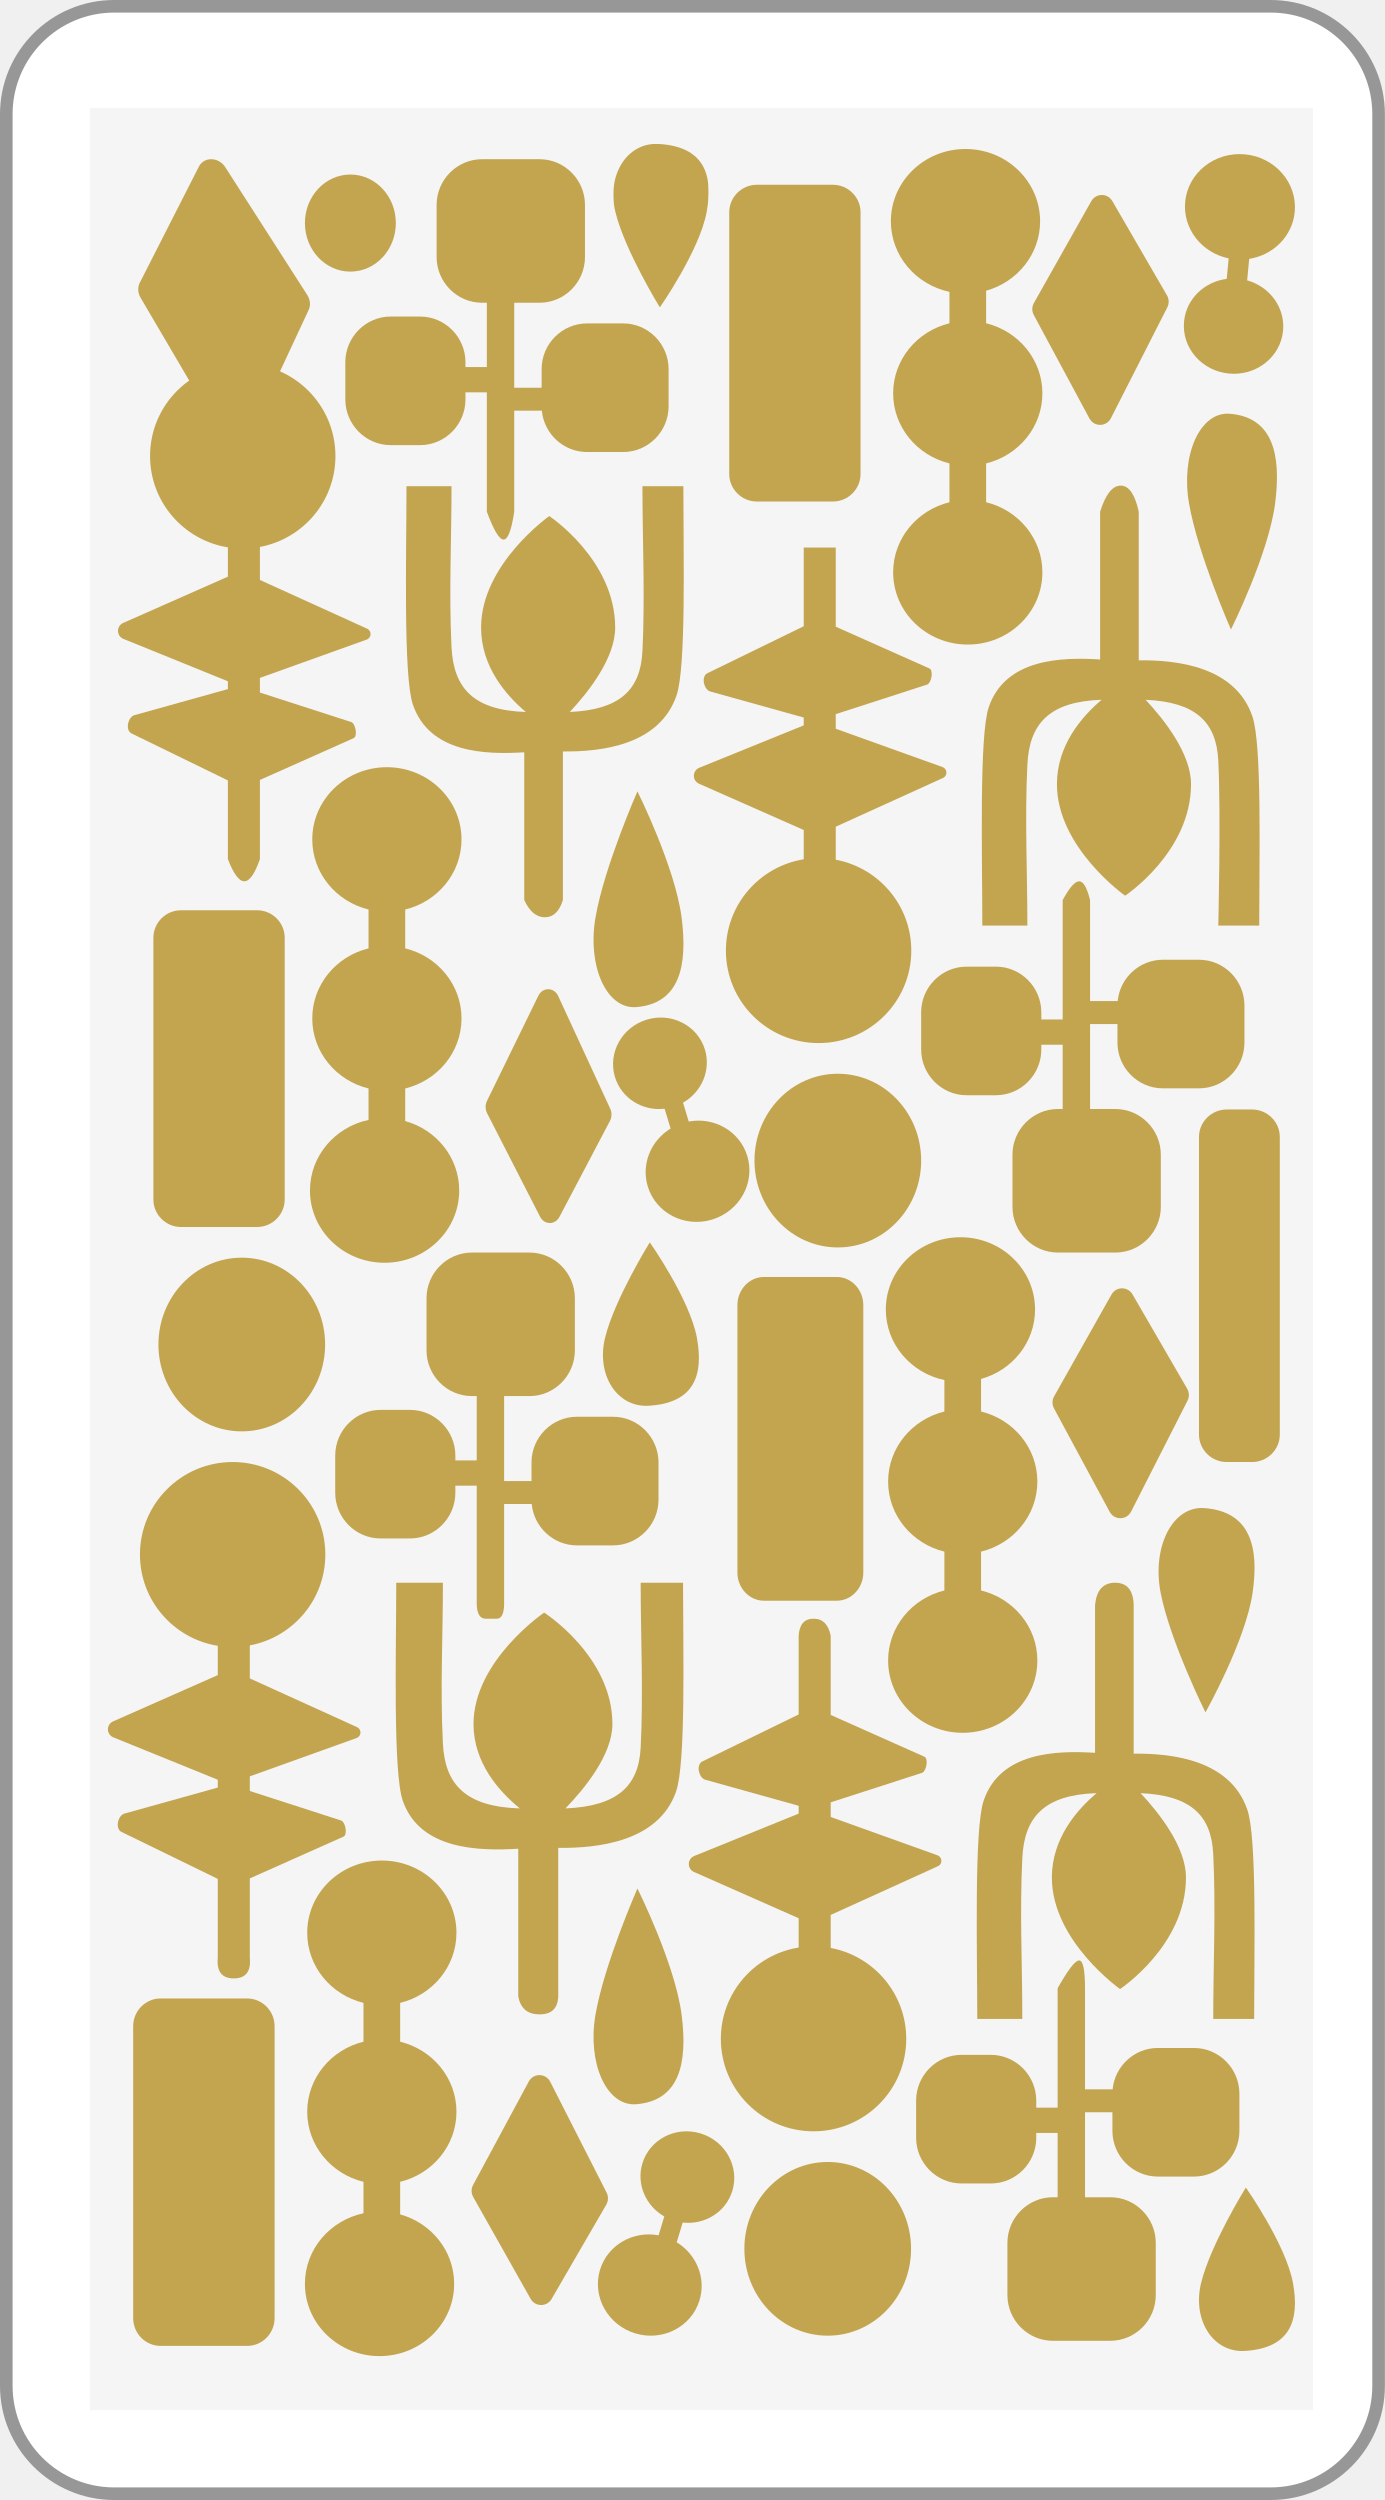
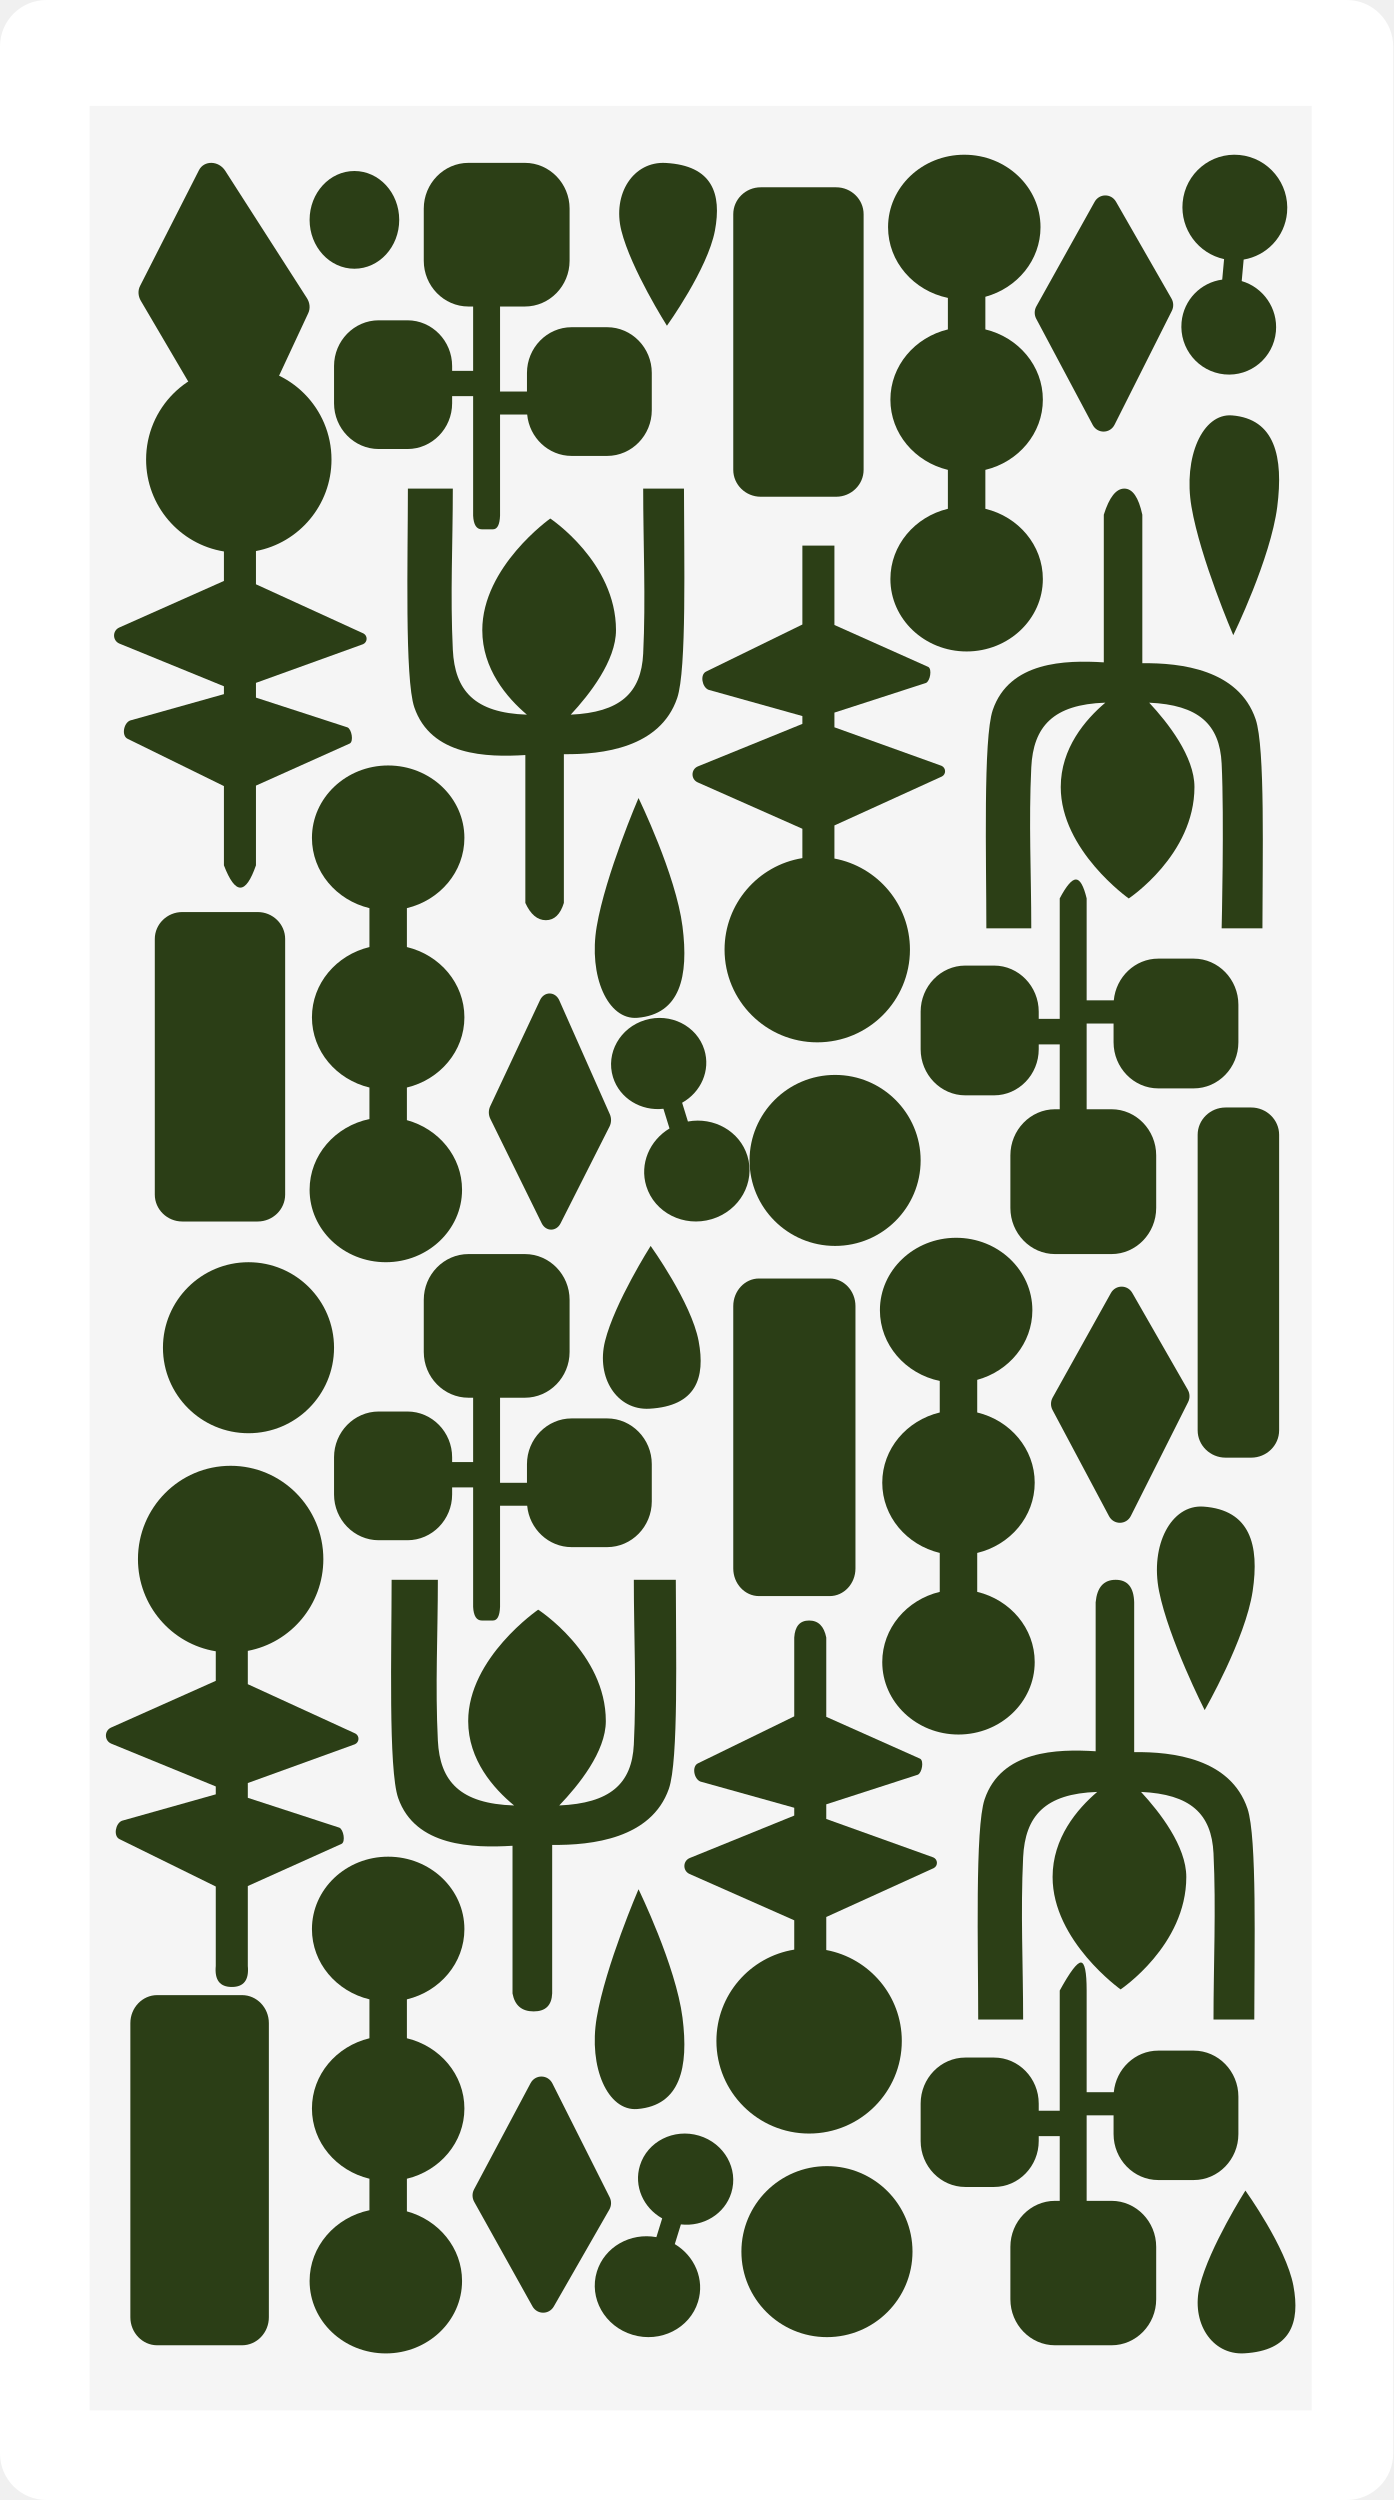
- <svg xmlns="http://www.w3.org/2000/svg" xmlns:xlink="http://www.w3.org/1999/xlink" width="77px" height="139px" viewBox="0 0 77 139" version="1.1">
-   <defs>
-     <polygon id="path-1" points="0.013 0 5.316 0 5.316 9.09 0.013 9.09" />
-   </defs>
+ <svg xmlns="http://www.w3.org/2000/svg" width="180px" height="323px" viewBox="0 0 180 323" version="1.1">
+   <defs />
  <g id="Page-1" stroke="none" stroke-width="1" fill="none" fill-rule="evenodd">
-     <g id="Mobile-Korset" transform="translate(-219, -244)">
-       <g id="Group-13" transform="translate(219, 244)">
-         <rect id="Rectangle-2" stroke="#979797" stroke-width="0.7" fill="#FFFFFF" x="0.35" y="0.35" width="76.3" height="138.3" rx="6" />
-         <g id="Group-15" transform="translate(5, 6)">
-           <rect id="Rectangle-6" fill="#F5F5F5" x="0" y="0" width="68" height="128" />
-           <g id="Group-12" transform="translate(1, 2)">
-             <path d="M45.217,56.529 C45.217,53.862 43.142,51.7 40.583,51.7 C38.024,51.7 35.949,53.862 35.949,56.529 C35.949,59.196 38.024,61.358 40.583,61.358 C43.142,61.358 45.217,59.196 45.217,56.529" id="Fill-15" fill="#C3A550" />
-             <path d="M32.748,66.383 C32.355,64.239 30.129,61.074 30.129,61.074 C30.129,61.074 28.165,64.239 27.641,66.383 C27.14,68.432 28.296,70.262 30.064,70.16 C32.614,70.013 33.127,68.448 32.748,66.383" id="Fill-69" fill="#C3A550" />
-             <path d="M12.077,66.755 C12.077,69.422 10.002,71.584 7.443,71.584 C4.883,71.584 2.809,69.422 2.809,66.755 C2.809,64.088 4.883,61.926 7.443,61.926 C10.002,61.926 12.077,64.088 12.077,66.755" id="Fill-31" fill="#C3A550" />
-             <path d="M51.677,74.376 C51.677,76.254 50.346,77.831 48.547,78.271 L48.547,80.43 C50.346,80.87 51.677,82.447 51.677,84.326 C51.677,86.545 49.819,88.344 47.527,88.344 C45.236,88.344 43.379,86.545 43.379,84.326 C43.379,82.447 44.71,80.87 46.508,80.43 L46.508,78.271 C44.71,77.831 43.379,76.254 43.379,74.376 C43.379,72.497 44.71,70.92 46.508,70.48 L46.508,68.732 C44.646,68.337 43.251,66.731 43.251,64.808 C43.251,62.589 45.109,60.79 47.4,60.79 C49.692,60.79 51.549,62.589 51.549,64.808 C51.549,66.642 50.28,68.187 48.547,68.67 L48.547,70.48 C50.346,70.92 51.677,72.497 51.677,74.376" id="Fill-49" fill="#C3A550" />
-             <path d="M44.655,117.035 C44.655,114.368 42.581,112.206 40.021,112.206 C37.462,112.206 35.387,114.368 35.387,117.035 C35.387,119.702 37.462,121.864 40.021,121.864 C42.581,121.864 44.655,119.702 44.655,117.035" id="Fill-47" fill="#C3A550" />
-             <path d="M32.895,119.891 C33.272,118.647 32.716,117.337 31.625,116.671 L31.958,115.572 C33.182,115.715 34.359,114.996 34.719,113.809 C35.125,112.469 34.335,111.04 32.953,110.619 C31.572,110.198 30.123,110.943 29.717,112.284 C29.368,113.434 29.903,114.648 30.934,115.235 L30.617,116.283 C29.192,116.017 27.778,116.825 27.36,118.203 C26.911,119.687 27.786,121.267 29.314,121.734 C30.843,122.2 32.446,121.375 32.895,119.891" id="Fill-67" fill="#C3A550" />
-             <path d="M19.66,48.624 C19.66,46.746 18.329,45.169 16.53,44.729 L16.53,42.57 C18.329,42.13 19.66,40.553 19.66,38.674 C19.66,36.455 17.802,34.656 15.511,34.656 C13.219,34.656 11.362,36.455 11.362,38.674 C11.362,40.553 12.693,42.13 14.491,42.57 L14.491,44.729 C12.693,45.169 11.362,46.746 11.362,48.624 C11.362,50.503 12.693,52.08 14.491,52.52 L14.491,54.268 C12.628,54.663 11.234,56.269 11.234,58.192 C11.234,60.411 13.092,62.21 15.383,62.21 C17.675,62.21 19.532,60.411 19.532,58.192 C19.532,56.358 18.263,54.812 16.53,54.33 L16.53,52.52 C18.329,52.08 19.66,50.503 19.66,48.624" id="Fill-1" fill="#C3A550" />
-             <path d="M8.292,60.222 L4.065,60.222 C3.219,60.222 2.528,59.533 2.528,58.69 L2.528,44.141 C2.528,43.299 3.219,42.61 4.065,42.61 L8.292,42.61 C9.138,42.61 9.83,43.299 9.83,44.141 L9.83,58.69 C9.83,59.533 9.138,60.222 8.292,60.222" id="Fill-11" fill="#C3A550" />
-             <path d="M51.957,13.87 C51.957,15.748 50.626,17.325 48.828,17.766 L48.828,19.924 C50.626,20.364 51.957,21.942 51.957,23.82 C51.957,26.039 50.1,27.838 47.808,27.838 C45.517,27.838 43.659,26.039 43.659,23.82 C43.659,21.942 44.99,20.364 46.789,19.924 L46.789,17.766 C44.99,17.325 43.659,15.748 43.659,13.87 C43.659,11.991 44.99,10.414 46.789,9.974 L46.789,8.227 C44.926,7.831 43.532,6.225 43.532,4.302 C43.532,2.083 45.39,0.284 47.681,0.284 C49.972,0.284 51.83,2.083 51.83,4.302 C51.83,6.136 50.561,7.682 48.828,8.164 L48.828,9.974 C50.626,10.414 51.957,11.991 51.957,13.87" id="Fill-17" fill="#C3A550" />
-             <path d="M61.737,43.462 C61.737,43.462 61.886,37.346 61.737,34.294 C61.63,32.1 60.437,31.031 57.697,30.909 C58.743,32.027 60.221,33.907 60.221,35.6 C60.221,39.38 56.556,41.8 56.556,41.8 C56.556,41.8 52.765,39.125 52.765,35.6 C52.765,33.447 54.133,31.853 55.252,30.908 C52.335,31.003 51.233,32.238 51.122,34.514 C50.973,37.566 51.122,40.406 51.122,43.462 L48.617,43.462 C48.617,39.616 48.435,32.893 48.974,31.318 C49.899,28.613 53.016,28.533 55.166,28.666 L55.166,20.453 C55.469,19.484 55.851,19 56.311,19 C56.77,19 57.105,19.484 57.314,20.453 L57.314,28.714 C59.461,28.688 62.686,29.062 63.633,31.829 C64.172,33.404 64.012,39.616 64.012,43.462 C62.495,43.462 61.737,43.462 61.737,43.462 Z" id="Fill-21" fill="#C3A550" />
-             <path d="M58.655,52.512 C57.267,52.512 56.131,51.369 56.131,49.972 L56.131,48.937 L54.608,48.937 L54.608,53.661 L56.017,53.661 C57.406,53.661 58.542,54.805 58.542,56.202 L58.542,59.102 C58.542,60.499 57.406,61.642 56.017,61.642 L52.818,61.642 C51.429,61.642 50.293,60.499 50.293,59.102 L50.293,56.202 C50.293,54.805 51.429,53.661 52.818,53.661 L53.085,53.661 L53.085,50.086 L51.897,50.086 L51.897,50.355 C51.897,51.752 50.761,52.895 49.372,52.895 L47.742,52.895 C46.353,52.895 45.217,51.752 45.217,50.355 L45.217,48.285 C45.217,46.888 46.353,45.745 47.742,45.745 L49.372,45.745 C50.761,45.745 51.897,46.888 51.897,48.285 L51.897,48.681 L53.085,48.681 L53.085,42.042 C53.462,41.347 53.767,41 54,41 C54.233,41 54.435,41.347 54.608,42.042 L54.608,47.66 L56.143,47.66 C56.265,46.375 57.348,45.362 58.655,45.362 L60.667,45.362 C62.055,45.362 63.191,46.505 63.191,47.902 L63.191,49.972 C63.191,51.369 62.055,52.512 60.667,52.512 L58.655,52.512 Z" id="Fill-23" fill="#C3A550" />
-             <path d="M46.448,35.247 L40.468,37.964 L40.468,39.8 C42.859,40.247 44.668,42.338 44.668,44.853 C44.668,47.693 42.36,49.995 39.514,49.995 C36.668,49.995 34.36,47.693 34.36,44.853 C34.36,42.294 36.234,40.172 38.687,39.777 L38.687,38.148 L32.869,35.577 C32.476,35.403 32.484,34.848 32.882,34.686 L38.687,32.33 L38.687,31.896 L33.469,30.441 C33.103,30.292 32.981,29.585 33.342,29.425 L38.687,26.818 L38.687,22.441 L40.468,22.441 L40.468,26.845 L45.686,29.171 C45.908,29.291 45.79,29.957 45.559,30.06 L40.468,31.705 L40.468,32.519 L46.423,34.656 C46.676,34.768 46.69,35.116 46.448,35.247" id="Fill-25" fill="#C3A550" />
-             <path d="M40.31,2.273 L36.082,2.273 C35.236,2.273 34.545,2.962 34.545,3.804 L34.545,18.353 C34.545,19.195 35.236,19.885 36.082,19.885 L40.31,19.885 C41.155,19.885 41.847,19.195 41.847,18.353 L41.847,3.804 C41.847,2.962 41.155,2.273 40.31,2.273" id="Fill-27" fill="#C3A550" />
-             <path d="M54.675,3.186 L51.485,8.846 C51.368,9.053 51.366,9.307 51.479,9.516 L54.573,15.266 C54.833,15.749 55.519,15.741 55.767,15.252 L58.903,9.088 C59.01,8.878 59.003,8.627 58.885,8.424 L55.845,3.179 C55.582,2.725 54.933,2.729 54.675,3.186" id="Fill-29" fill="#C3A550" />
-             <path d="M19.379,109.414 C19.379,107.536 18.048,105.959 16.249,105.519 L16.249,103.36 C18.048,102.92 19.379,101.343 19.379,99.464 C19.379,97.245 17.521,95.446 15.23,95.446 C12.938,95.446 11.081,97.245 11.081,99.464 C11.081,101.343 12.412,102.92 14.21,103.36 L14.21,105.519 C12.412,105.959 11.081,107.536 11.081,109.414 C11.081,111.293 12.412,112.87 14.21,113.31 L14.21,115.057 C12.348,115.453 10.953,117.059 10.953,118.982 C10.953,121.201 12.811,123 15.102,123 C17.394,123 19.251,121.201 19.251,118.982 C19.251,117.148 17.983,115.602 16.249,115.12 L16.249,113.31 C18.048,112.87 19.379,111.293 19.379,109.414" id="Fill-33" fill="#C3A550" />
-             <path d="M26.077,70.772 C24.688,70.772 23.552,71.915 23.552,73.312 L23.552,74.347 L22.029,74.347 L22.029,69.623 L23.438,69.623 C24.827,69.623 25.963,68.479 25.963,67.082 L25.963,64.183 C25.963,62.785 24.827,61.642 23.438,61.642 L20.239,61.642 C18.851,61.642 17.714,62.785 17.714,64.183 L17.714,67.082 C17.714,68.479 18.851,69.623 20.239,69.623 L20.506,69.623 L20.506,73.198 L19.318,73.198 L19.318,72.929 C19.318,71.532 18.182,70.389 16.794,70.389 L15.163,70.389 C13.774,70.389 12.638,71.532 12.638,72.929 L12.638,74.999 C12.638,76.396 13.774,77.539 15.163,77.539 L16.794,77.539 C18.182,77.539 19.318,76.396 19.318,74.999 L19.318,74.603 L20.506,74.603 L20.506,81.242 C20.533,81.747 20.697,82 21,82 C21.155,82 21.251,82 21.626,82 C21.875,82 22.01,81.747 22.029,81.242 L22.029,75.624 L23.564,75.624 C23.686,76.909 24.769,77.923 26.077,77.923 L28.088,77.923 C29.477,77.923 30.613,76.779 30.613,75.382 L30.613,73.312 C30.613,71.915 29.477,70.772 28.088,70.772 L26.077,70.772 Z" id="Fill-39" fill="#C3A550" />
-             <path d="M7.89,85.32 L7.89,83.484 C10.28,83.038 12.089,80.946 12.089,78.431 C12.089,75.591 9.782,73.289 6.935,73.289 C4.089,73.289 1.781,75.591 1.781,78.431 C1.781,80.99 3.655,83.112 6.108,83.507 L6.108,85.136 L0.291,87.707 C-0.103,87.881 -0.095,88.436 0.303,88.598 L6.108,90.954 L6.108,91.388 L0.891,92.843 C0.525,92.992 0.402,93.699 0.763,93.859 L6.108,96.466 L6.108,100.843 C6.036,101.614 6.333,102 7,102 C7.667,102 7.963,101.614 7.89,100.843 L7.89,96.439 L13.107,94.113 C13.33,93.993 13.211,93.327 12.98,93.224 L7.89,91.58 L7.89,90.765 L13.845,88.628 C14.097,88.517 14.111,88.168 13.869,88.037 L7.89,85.32 Z" id="Fill-41" fill="#C3A550" />
-             <path d="M7.746,122.432 L2.926,122.432 C2.089,122.432 1.404,121.737 1.404,120.888 L1.404,104.66 C1.404,103.81 2.089,103.115 2.926,103.115 L7.746,103.115 C8.583,103.115 9.268,103.81 9.268,104.66 L9.268,120.888 C9.268,121.737 8.583,122.432 7.746,122.432" id="Fill-43" fill="#C3A550" />
-             <path d="M23.501,119.814 L20.311,114.154 C20.194,113.947 20.191,113.693 20.304,113.484 L23.399,107.734 C23.659,107.251 24.344,107.259 24.593,107.748 L27.729,113.912 C27.835,114.122 27.829,114.373 27.711,114.576 L24.67,119.821 C24.407,120.275 23.759,120.271 23.501,119.814" id="Fill-45" fill="#C3A550" />
-             <path d="M61.456,104.252 C61.456,101.196 61.605,98.136 61.456,95.084 C61.349,92.89 60.156,91.82 57.417,91.699 C58.462,92.817 59.94,94.697 59.94,96.39 C59.94,100.17 56.275,102.59 56.275,102.59 C56.275,102.59 52.484,99.915 52.484,96.39 C52.484,94.237 53.852,92.643 54.972,91.698 C52.054,91.793 50.952,93.028 50.841,95.304 C50.692,98.356 50.841,101.196 50.841,104.252 L48.336,104.252 C48.336,100.406 48.154,93.683 48.693,92.108 C49.619,89.403 52.735,89.323 54.885,89.456 L54.885,81.242 C54.962,80.414 55.333,80 56,80 C56.667,80 57.011,80.414 57.033,81.242 L57.033,89.504 C59.181,89.478 62.405,89.852 63.352,92.619 C63.891,94.194 63.731,100.406 63.731,104.252 L61.456,104.252 Z" id="Fill-53" fill="#C3A550" />
-             <path d="M58.375,113.018 C56.986,113.018 55.85,111.875 55.85,110.477 L55.85,109.443 L54.327,109.443 L54.327,114.167 L55.736,114.167 C57.125,114.167 58.261,115.31 58.261,116.708 L58.261,119.607 C58.261,121.005 57.125,122.148 55.736,122.148 L52.537,122.148 C51.149,122.148 50.012,121.005 50.012,119.607 L50.012,116.708 C50.012,115.31 51.149,114.167 52.537,114.167 L52.804,114.167 L52.804,110.592 L51.616,110.592 L51.616,110.86 C51.616,112.258 50.48,113.401 49.091,113.401 L47.461,113.401 C46.072,113.401 44.936,112.258 44.936,110.86 L44.936,108.791 C44.936,107.394 46.072,106.25 47.461,106.25 L49.091,106.25 C50.48,106.25 51.616,107.394 51.616,108.791 L51.616,109.187 L52.804,109.187 L52.804,102.547 C53.383,101.516 53.782,101 54,101 C54.218,101 54.327,101.516 54.327,102.547 L54.327,108.166 L55.862,108.166 C55.984,106.881 57.067,105.867 58.375,105.867 L60.386,105.867 C61.774,105.867 62.911,107.011 62.911,108.408 L62.911,110.477 C62.911,111.875 61.774,113.018 60.386,113.018 L58.375,113.018 Z" id="Fill-55" fill="#C3A550" />
-             <path d="M40.187,98.47 L40.187,100.306 C42.578,100.752 44.387,102.844 44.387,105.359 C44.387,108.199 42.079,110.501 39.233,110.501 C36.387,110.501 34.079,108.199 34.079,105.359 C34.079,102.799 35.953,100.678 38.406,100.283 L38.406,98.654 L32.589,96.083 C32.195,95.909 32.203,95.353 32.601,95.192 L38.406,92.836 L38.406,92.402 L33.188,90.947 C32.823,90.798 32.7,90.091 33.061,89.931 L38.406,87.323 L38.406,82.947 C38.446,82.316 38.722,82 39.233,82 C39.744,82 40.062,82.316 40.187,82.947 L40.187,87.351 L45.405,89.677 C45.627,89.797 45.509,90.463 45.278,90.566 L40.187,92.21 L40.187,93.025 L46.143,95.161 C46.395,95.273 46.409,95.622 46.167,95.753 L40.187,98.47 Z" id="Fill-57" fill="#C3A550" />
-             <path d="M55.799,63.976 L52.609,69.636 C52.492,69.843 52.489,70.097 52.602,70.306 L55.697,76.056 C55.957,76.539 56.642,76.531 56.891,76.042 L60.027,69.877 C60.133,69.668 60.127,69.417 60.009,69.214 L56.968,63.969 C56.705,63.515 56.057,63.519 55.799,63.976" id="Fill-61" fill="#C3A550" />
-             <path d="M30.015,57.965 C29.638,56.721 30.195,55.411 31.285,54.745 L30.952,53.646 C29.729,53.789 28.551,53.07 28.192,51.883 C27.785,50.542 28.576,49.114 29.957,48.693 C31.338,48.271 32.788,49.017 33.194,50.357 C33.542,51.508 33.008,52.722 31.977,53.309 L32.294,54.357 C33.718,54.091 35.132,54.899 35.55,56.277 C36,57.761 35.125,59.341 33.596,59.807 C32.068,60.274 30.465,59.449 30.015,57.965" id="Fill-65" fill="#C3A550" />
-             <g id="Group-4" transform="translate(28.08511, 0)">
-               <g id="Group-3">
-                 <mask id="mask-2" fill="white">
-                   <use xlink:href="#path-1" />
-                 </mask>
-                 <g id="Clip-72" />
-                 <path d="M5.206,3.781 C4.815,5.925 2.603,9.09 2.603,9.09 C2.603,9.09 0.651,5.925 0.13,3.781 C-0.368,1.732 0.781,-0.098 2.538,0.004 C5.072,0.151 5.582,1.716 5.206,3.781" id="Fill-71" fill="#C3A550" mask="url(#mask-2)" />
-               </g>
-             </g>
-             <path d="M63.617,73.289 L62.204,73.289 C61.357,73.289 60.664,72.601 60.664,71.761 L60.664,55.216 C60.664,54.376 61.357,53.688 62.204,53.688 L63.617,53.688 C64.464,53.688 65.157,54.376 65.157,55.216 L65.157,71.761 C65.157,72.601 64.464,73.289 63.617,73.289" id="Fill-74" fill="#C3A550" />
-             <path d="M65.987,3.787 C65.858,5.139 64.789,6.183 63.456,6.393 L63.342,7.588 C64.596,7.937 65.461,9.1 65.338,10.39 C65.199,11.847 63.854,12.913 62.334,12.77 C60.813,12.628 59.694,11.331 59.833,9.874 C59.952,8.623 60.961,7.663 62.205,7.506 L62.314,6.367 C60.813,6.058 59.753,4.714 59.896,3.216 C60.05,1.604 61.538,0.425 63.22,0.582 C64.902,0.74 66.141,2.175 65.987,3.787" id="Fill-76" fill="#C3A550" />
-             <path d="M65.889,118.935 C65.496,116.791 63.269,113.626 63.269,113.626 C63.269,113.626 61.305,116.791 60.781,118.935 C60.281,120.984 61.436,122.814 63.204,122.712 C65.754,122.565 66.267,121 65.889,118.935" id="Fill-78" fill="#C3A550" />
-             <path d="M29.72,19.032 C29.72,22.088 29.869,25.148 29.72,28.2 C29.613,30.394 28.42,31.464 25.681,31.586 C26.726,30.467 28.204,28.588 28.204,26.894 C28.204,23.114 24.539,20.694 24.539,20.694 C24.539,20.694 20.748,23.369 20.748,26.894 C20.748,29.047 22.116,30.642 23.235,31.586 C20.318,31.491 19.216,30.256 19.105,27.98 C18.956,24.928 19.105,22.088 19.105,19.032 L16.6,19.032 C16.6,22.878 16.418,29.601 16.957,31.176 C17.882,33.881 20.999,33.961 23.149,33.828 L23.149,42.042 C23.441,42.681 23.823,43 24.294,43 C24.765,43 25.099,42.681 25.297,42.042 L25.297,33.78 C27.444,33.806 30.669,33.432 31.616,30.665 C32.155,29.09 31.995,22.878 31.995,19.032 L29.72,19.032 Z" id="Fill-5" fill="#C3A550" />
-             <path d="M26.638,9.982 C25.25,9.982 24.114,11.125 24.114,12.523 L24.114,13.557 L22.591,13.557 L22.591,8.833 L24,8.833 C25.389,8.833 26.525,7.69 26.525,6.292 L26.525,3.393 C26.525,1.995 25.389,0.852 24,0.852 L20.801,0.852 C19.412,0.852 18.276,1.995 18.276,3.393 L18.276,6.292 C18.276,7.69 19.412,8.833 20.801,8.833 L21.068,8.833 L21.068,12.408 L19.88,12.408 L19.88,12.14 C19.88,10.742 18.744,9.599 17.355,9.599 L15.725,9.599 C14.336,9.599 13.2,10.742 13.2,12.14 L13.2,14.209 C13.2,15.606 14.336,16.75 15.725,16.75 L17.355,16.75 C18.744,16.75 19.88,15.606 19.88,14.209 L19.88,13.813 L21.068,13.813 L21.068,20.453 C21.45,21.484 21.76,22 22,22 C22.24,22 22.437,21.484 22.591,20.453 L22.591,14.834 L24.126,14.834 C24.248,16.119 25.331,17.133 26.638,17.133 L28.65,17.133 C30.038,17.133 31.174,15.989 31.174,14.592 L31.174,12.523 C31.174,11.125 30.038,9.982 28.65,9.982 L26.638,9.982 Z" id="Fill-7" fill="#C3A550" />
-             <path d="M8.451,24.246 L8.451,22.41 C10.841,21.964 12.651,19.872 12.651,17.357 C12.651,14.517 10.343,12.215 7.497,12.215 C4.65,12.215 2.343,14.517 2.343,17.357 C2.343,19.917 4.217,22.038 6.67,22.433 L6.67,24.062 L0.852,26.633 C0.459,26.807 0.467,27.363 0.865,27.524 L6.67,29.88 L6.67,30.314 L1.452,31.769 C1.086,31.918 0.963,32.625 1.325,32.785 L6.67,35.392 L6.67,39.769 C6.987,40.59 7.291,41 7.583,41 C7.875,41 8.164,40.59 8.451,39.769 L8.451,35.365 L13.669,33.039 C13.891,32.919 13.773,32.253 13.542,32.15 L8.451,30.506 L8.451,29.691 L14.406,27.555 C14.659,27.443 14.673,27.094 14.431,26.963 L8.451,24.246 Z" id="Fill-9" fill="#C3A550" />
-             <path d="M6.525,1.294 L11.085,8.403 C11.252,8.663 11.281,8.979 11.16,9.237 L7.853,16.327 C7.576,16.923 6.716,16.898 6.356,16.285 L1.814,8.55 C1.659,8.287 1.643,7.975 1.77,7.724 L5.059,1.261 C5.344,0.701 6.157,0.72 6.525,1.294" id="Fill-63" fill="#C3A550" />
-             <path d="M16.009,4.403 C16.009,5.893 14.877,7.102 13.481,7.102 C12.085,7.102 10.953,5.893 10.953,4.403 C10.953,2.913 12.085,1.704 13.481,1.704 C14.877,1.704 16.009,2.913 16.009,4.403" id="Fill-80" fill="#C3A550" />
-             <path d="M31.896,43.008 C31.528,40.178 29.441,36 29.441,36 C29.441,36 27.601,40.178 27.11,43.008 C26.641,45.713 27.724,48.129 29.38,47.995 C31.77,47.8 32.25,45.734 31.896,43.008" id="Fill-3" fill="#C3A550" />
-             <path d="M24.028,59.649 L21.082,53.893 C20.975,53.682 20.972,53.424 21.076,53.211 L23.933,47.363 C24.173,46.872 24.806,46.881 25.035,47.378 L27.93,53.647 C28.029,53.86 28.022,54.115 27.914,54.322 L25.107,59.656 C24.864,60.118 24.266,60.114 24.028,59.649" id="Fill-13" fill="#C3A550" />
-             <path d="M64.896,19.992 C64.528,22.822 62.441,27 62.441,27 C62.441,27 60.601,22.822 60.11,19.992 C59.641,17.287 60.724,14.871 62.38,15.005 C64.77,15.2 65.25,17.266 64.896,19.992" id="Fill-19" fill="#C3A550" />
-             <path d="M63.642,80.572 C63.249,83.252 61.023,87.208 61.023,87.208 C61.023,87.208 59.058,83.252 58.534,80.572 C58.034,78.01 59.189,75.723 60.957,75.85 C63.507,76.034 64.02,77.991 63.642,80.572" id="Fill-51" fill="#C3A550" />
-             <path d="M31.896,104.008 C31.528,101.178 29.441,97 29.441,97 C29.441,97 27.601,101.178 27.11,104.008 C26.641,106.713 27.724,109.129 29.38,108.995 C31.77,108.8 32.25,106.734 31.896,104.008" id="Fill-35" fill="#C3A550" />
-             <path d="M29.621,80 C29.621,83.055 29.775,86.113 29.621,89.164 C29.51,91.357 28.274,92.426 25.437,92.548 C26.52,91.43 28.05,89.551 28.05,87.858 C28.05,84.08 24.254,81.661 24.254,81.661 C24.254,81.661 20.327,84.335 20.327,87.858 C20.327,90.011 21.745,91.605 22.904,92.549 C19.882,92.454 18.74,91.219 18.626,88.944 C18.471,85.893 18.626,83.055 18.626,80 L16.031,80 C16.031,83.844 15.842,90.565 16.4,92.139 C17.359,94.843 20.587,94.923 22.814,94.79 L22.814,103 C22.938,103.667 23.333,104 24,104 C24.667,104 25.013,103.667 25.039,103 L25.039,94.742 C27.264,94.768 30.603,94.394 31.584,91.628 C32.143,90.053 31.977,83.844 31.977,80 L29.621,80 Z" id="Fill-37" fill="#C3A550" />
-             <path d="M40.526,63 L36.474,63 C35.663,63 35,63.704 35,64.565 L35,79.435 C35,80.296 35.663,81 36.474,81 L40.526,81 C41.337,81 42,80.296 42,79.435 L42,64.565 C42,63.704 41.337,63 40.526,63" id="Fill-59" fill="#C3A550" />
-           </g>
-         </g>
+     <g id="Desktop-projects" transform="translate(-284, -1641)">
+       <g id="Group-2" transform="translate(284, 1641)">
+         <rect id="Rectangle-2" fill="#FFFFFF" x="0" y="0" width="180" height="323" rx="6" />
+         <rect id="Rectangle-6" fill="#F5F5F5" x="11.579" y="13.678" width="157.895" height="297.749" />
+         <path d="M118.947,149.927 C118.947,143.826 113.999,138.879 107.895,138.879 C101.791,138.879 96.842,143.826 96.842,149.927 C96.842,156.028 101.791,160.974 107.895,160.974 C113.999,160.974 118.947,156.028 118.947,149.927" id="Fill-15" fill="#2C3F16" />
+         <path d="M90.263,173.263 C89.333,168.3 84.063,160.974 84.063,160.974 C84.063,160.974 79.413,168.3 78.173,173.263 C76.987,178.007 79.723,182.243 83.908,182.007 C89.944,181.666 91.159,178.043 90.263,173.263" id="Fill-69" fill="#2C3F16" />
+         <path d="M43.158,174.125 C43.158,180.227 38.209,185.173 32.105,185.173 C26.001,185.173 21.053,180.227 21.053,174.125 C21.053,168.024 26.001,163.078 32.105,163.078 C38.209,163.078 43.158,168.024 43.158,174.125" id="Fill-31" fill="#2B3E16" />
+         <path d="M133.684,191.566 C133.684,195.941 130.525,199.614 126.256,200.639 L126.256,205.668 C130.525,206.693 133.684,210.366 133.684,214.742 C133.684,219.91 129.275,224.101 123.835,224.101 C118.396,224.101 113.987,219.91 113.987,214.742 C113.987,210.366 117.146,206.693 121.415,205.668 L121.415,200.639 C117.146,199.614 113.987,195.941 113.987,191.566 C113.987,187.19 117.146,183.517 121.415,182.492 L121.415,178.421 C116.994,177.5 113.684,173.759 113.684,169.281 C113.684,164.112 118.094,159.922 123.533,159.922 C128.972,159.922 133.382,164.112 133.382,169.281 C133.382,173.552 130.37,177.152 126.256,178.276 L126.256,182.492 C130.525,183.517 133.684,187.19 133.684,191.566" id="Fill-49" fill="#2B3E16" />
+         <path d="M117.895,290.91 C117.895,284.809 112.947,279.863 106.842,279.863 C100.738,279.863 95.789,284.809 95.789,290.91 C95.789,297.012 100.738,301.958 106.842,301.958 C112.947,301.958 117.895,297.012 117.895,290.91" id="Fill-47" fill="#2B3E16" />
+         <path d="M90.182,297.392 C91.072,294.512 89.758,291.48 87.185,289.938 L87.971,287.393 C90.859,287.724 93.637,286.06 94.485,283.313 C95.444,280.209 93.578,276.903 90.319,275.927 C87.059,274.952 83.64,276.677 82.681,279.781 C81.859,282.445 83.12,285.253 85.554,286.614 L84.805,289.039 C81.443,288.422 78.106,290.293 77.12,293.484 C76.06,296.918 78.124,300.577 81.731,301.656 C85.337,302.735 89.121,300.826 90.182,297.392" id="Fill-67" fill="#2B3E16" />
+         <path d="M60,131.434 C60,127.059 56.841,123.386 52.572,122.36 L52.572,117.332 C56.841,116.307 60,112.634 60,108.258 C60,103.089 55.591,98.899 50.151,98.899 C44.712,98.899 40.303,103.089 40.303,108.258 C40.303,112.634 43.462,116.307 47.731,117.332 L47.731,122.36 C43.462,123.386 40.303,127.059 40.303,131.434 C40.303,135.809 43.462,139.483 47.731,140.508 L47.731,144.579 C43.31,145.5 40,149.241 40,153.719 C40,158.888 44.409,163.078 49.849,163.078 C55.288,163.078 59.697,158.888 59.697,153.719 C59.697,149.448 56.686,145.848 52.572,144.724 L52.572,140.508 C56.841,139.483 60,135.809 60,131.434" id="Fill-1" fill="#2B3E16" />
+         <path d="M33.296,157.818 L23.546,157.818 C21.596,157.818 20,156.253 20,154.341 L20,121.314 C20,119.402 21.596,117.837 23.546,117.837 L33.296,117.837 C35.247,117.837 36.842,119.402 36.842,121.314 L36.842,154.341 C36.842,156.253 35.247,157.818 33.296,157.818" id="Fill-11" fill="#2B3E16" />
+         <path d="M134.737,51.634 C134.737,56.009 131.577,59.683 127.309,60.708 L127.309,65.736 C131.577,66.761 134.737,70.435 134.737,74.81 C134.737,79.979 130.328,84.169 124.888,84.169 C119.449,84.169 115.039,79.979 115.039,74.81 C115.039,70.435 118.199,66.761 122.467,65.736 L122.467,60.708 C118.199,59.683 115.039,56.009 115.039,51.634 C115.039,47.259 118.199,43.586 122.467,42.56 L122.467,38.49 C118.047,37.569 114.737,33.827 114.737,29.35 C114.737,24.181 119.146,19.99 124.585,19.99 C130.025,19.99 134.434,24.181 134.434,29.35 C134.434,33.621 131.423,37.221 127.309,38.344 L127.309,42.56 C131.577,43.586 134.737,47.259 134.737,51.634" id="Fill-17" fill="#2B3E16" />
+         <path d="M157.836,119.941 C157.836,119.941 158.181,105.737 157.836,98.648 C157.588,93.552 154.823,91.069 148.476,90.786 C150.899,93.383 154.323,97.749 154.323,101.683 C154.323,110.461 145.832,116.082 145.832,116.082 C145.832,116.082 137.048,109.869 137.048,101.683 C137.048,96.682 140.218,92.978 142.811,90.784 C136.053,91.005 133.498,93.874 133.241,99.159 C132.897,106.248 133.241,112.844 133.241,119.941 L127.437,119.941 C127.437,111.01 127.015,95.395 128.264,91.737 C130.409,85.454 137.629,85.268 142.611,85.577 L142.611,66.501 C143.314,64.252 144.198,63.127 145.263,63.127 C146.328,63.127 147.103,64.252 147.588,66.501 L147.588,85.688 C152.563,85.628 160.034,86.497 162.228,92.924 C163.477,96.582 163.106,111.01 163.106,119.941 C159.593,119.941 157.836,119.941 157.836,119.941 Z" id="Fill-21" fill="#2C3F16" />
+         <path d="M149.64,140.62 C146.469,140.62 143.873,137.94 143.873,134.664 L143.873,132.237 L140.395,132.237 L140.395,143.315 L143.614,143.315 C146.785,143.315 149.38,145.995 149.38,149.271 L149.38,156.07 C149.38,159.346 146.785,162.026 143.614,162.026 L136.307,162.026 C133.136,162.026 130.541,159.346 130.541,156.07 L130.541,149.271 C130.541,145.995 133.136,143.315 136.307,143.315 L136.917,143.315 L136.917,134.932 L134.204,134.932 L134.204,135.562 C134.204,138.838 131.61,141.518 128.438,141.518 L124.714,141.518 C121.543,141.518 118.947,138.838 118.947,135.562 L118.947,130.709 C118.947,127.433 121.543,124.753 124.714,124.753 L128.438,124.753 C131.61,124.753 134.204,127.433 134.204,130.709 L134.204,131.639 L136.917,131.639 L136.917,116.071 C137.779,114.443 138.475,113.629 139.007,113.629 C139.539,113.629 140.002,114.443 140.395,116.071 L140.395,129.244 L143.902,129.244 C144.181,126.231 146.654,123.855 149.64,123.855 L154.233,123.855 C157.405,123.855 160,126.535 160,129.811 L160,134.664 C160,137.94 157.405,140.62 154.233,140.62 L149.64,140.62 Z" id="Fill-23" fill="#2C3F16" />
+         <path d="M121.702,100.319 L107.807,106.647 L107.807,110.923 C113.362,111.964 117.566,116.836 117.566,122.693 C117.566,129.308 112.204,134.671 105.589,134.671 C98.975,134.671 93.613,129.308 93.613,122.693 C93.613,116.732 97.967,111.79 103.667,110.87 L103.667,107.077 L90.149,101.087 C89.235,100.682 89.253,99.389 90.178,99.013 L103.667,93.526 L103.667,92.515 L91.543,89.125 C90.693,88.779 90.407,87.131 91.247,86.758 L103.667,80.686 L103.667,70.492 L107.807,70.492 L107.807,80.749 L119.931,86.167 C120.448,86.447 120.174,87.998 119.636,88.237 L107.807,92.068 L107.807,93.966 L121.646,98.942 C122.231,99.202 122.265,100.015 121.702,100.319" id="Fill-25" fill="#2C3F16" />
+         <path d="M108.033,24.199 L98.283,24.199 C96.332,24.199 94.737,25.763 94.737,27.675 L94.737,60.703 C94.737,62.615 96.332,64.179 98.283,64.179 L108.033,64.179 C109.984,64.179 111.579,62.615 111.579,60.703 L111.579,27.675 C111.579,25.763 109.984,24.199 108.033,24.199" id="Fill-27" fill="#2B3E16" />
+         <path d="M141.424,26.076 L133.895,39.584 C133.62,40.079 133.614,40.685 133.88,41.185 L141.183,54.909 C141.796,56.062 143.413,56.042 144,54.876 L151.401,40.162 C151.653,39.661 151.636,39.063 151.358,38.578 L144.184,26.058 C143.562,24.974 142.032,24.983 141.424,26.076" id="Fill-29" fill="#2B3E16" />
+         <path d="M60,272.418 C60,268.043 56.841,264.369 52.572,263.344 L52.572,258.316 C56.841,257.291 60,253.618 60,249.242 C60,244.073 55.591,239.883 50.151,239.883 C44.712,239.883 40.303,244.073 40.303,249.242 C40.303,253.618 43.462,257.291 47.731,258.316 L47.731,263.344 C43.462,264.369 40.303,268.043 40.303,272.418 C40.303,276.793 43.462,280.467 47.731,281.492 L47.731,285.562 C43.31,286.484 40,290.225 40,294.702 C40,299.871 44.409,304.062 49.849,304.062 C55.288,304.062 59.697,299.871 59.697,294.702 C59.697,290.432 56.686,286.832 52.572,285.708 L52.572,281.492 C56.841,280.467 60,276.793 60,272.418" id="Fill-33" fill="#2B3E16" />
+         <path d="M73.851,183.259 C70.679,183.259 68.084,185.918 68.084,189.167 L68.084,191.574 L64.606,191.574 L64.606,180.586 L67.824,180.586 C70.996,180.586 73.591,177.927 73.591,174.678 L73.591,167.934 C73.591,164.685 70.996,162.026 67.824,162.026 L60.518,162.026 C57.346,162.026 54.751,164.685 54.751,167.934 L54.751,174.678 C54.751,177.927 57.346,180.586 60.518,180.586 L61.128,180.586 L61.128,188.901 L58.415,188.901 L58.415,188.276 C58.415,185.027 55.82,182.368 52.648,182.368 L48.925,182.368 C45.753,182.368 43.158,185.027 43.158,188.276 L43.158,193.089 C43.158,196.339 45.753,198.998 48.925,198.998 L52.648,198.998 C55.82,198.998 58.415,196.339 58.415,193.089 L58.415,192.168 L61.128,192.168 L61.128,207.61 C61.188,208.784 61.564,209.371 62.256,209.371 C62.61,209.371 62.829,209.371 63.684,209.371 C64.254,209.371 64.562,208.784 64.606,207.61 L64.606,194.543 L68.112,194.543 C68.391,197.531 70.864,199.889 73.851,199.889 L78.444,199.889 C81.616,199.889 84.211,197.23 84.211,193.98 L84.211,189.167 C84.211,185.918 81.616,183.259 78.444,183.259 L73.851,183.259 Z" id="Fill-39" fill="#2C3F16" />
+         <path d="M73.851,42.275 C70.679,42.275 68.084,44.934 68.084,48.183 L68.084,50.59 L64.606,50.59 L64.606,39.602 L67.824,39.602 C70.996,39.602 73.591,36.944 73.591,33.694 L73.591,26.951 C73.591,23.701 70.996,21.042 67.824,21.042 L60.518,21.042 C57.346,21.042 54.751,23.701 54.751,26.951 L54.751,33.694 C54.751,36.944 57.346,39.602 60.518,39.602 L61.128,39.602 L61.128,47.917 L58.415,47.917 L58.415,47.293 C58.415,44.043 55.82,41.384 52.648,41.384 L48.925,41.384 C45.753,41.384 43.158,44.043 43.158,47.293 L43.158,52.106 C43.158,55.355 45.753,58.014 48.925,58.014 L52.648,58.014 C55.82,58.014 58.415,55.355 58.415,52.106 L58.415,51.184 L61.128,51.184 L61.128,66.626 C61.188,67.8 61.564,68.388 62.256,68.388 C62.61,68.388 62.829,68.388 63.684,68.388 C64.254,68.388 64.562,67.8 64.606,66.626 L64.606,53.56 L68.112,53.56 C68.391,56.548 70.864,58.905 73.851,58.905 L78.444,58.905 C81.616,58.905 84.211,56.246 84.211,52.997 L84.211,48.183 C84.211,44.934 81.616,42.275 78.444,42.275 L73.851,42.275 Z" id="Fill-39" fill="#2C3F16" />
+         <path d="M32.018,217.598 L32.018,213.292 C37.572,212.245 41.776,207.339 41.776,201.442 C41.776,194.781 36.414,189.381 29.8,189.381 C23.185,189.381 17.824,194.781 17.824,201.442 C17.824,207.444 22.177,212.42 27.878,213.346 L27.878,217.165 L14.36,223.197 C13.445,223.605 13.463,224.906 14.389,225.286 L27.878,230.81 L27.878,231.828 L15.754,235.242 C14.904,235.59 14.618,237.249 15.458,237.624 L27.878,243.739 L27.878,254.003 C27.71,255.812 28.401,256.717 29.951,256.717 C31.5,256.717 32.189,255.812 32.018,254.003 L32.018,243.675 L44.142,238.22 C44.659,237.938 44.384,236.376 43.846,236.135 L32.018,232.278 L32.018,230.367 L45.856,225.357 C46.442,225.094 46.475,224.276 45.913,223.97 L32.018,217.598 Z" id="Fill-41" fill="#2B3E16" />
+         <path d="M31.273,303.01 L20.306,303.01 C18.401,303.01 16.842,301.382 16.842,299.393 L16.842,261.385 C16.842,259.396 18.401,257.769 20.306,257.769 L31.273,257.769 C33.178,257.769 34.737,259.396 34.737,261.385 L34.737,299.393 C34.737,301.382 33.178,303.01 31.273,303.01" id="Fill-43" fill="#2B3E16" />
+         <path d="M68.792,297.977 L61.263,284.468 C60.988,283.973 60.982,283.367 61.248,282.867 L68.551,269.143 C69.164,267.99 70.782,268.01 71.369,269.177 L78.77,283.89 C79.021,284.391 79.005,284.989 78.727,285.474 L71.552,297.994 C70.931,299.078 69.401,299.068 68.792,297.977" id="Fill-45" fill="#2B3E16" />
+         <path d="M156.784,260.925 C156.784,253.766 157.128,246.598 156.784,239.447 C156.536,234.308 153.77,231.802 147.424,231.517 C149.847,234.137 153.27,238.54 153.27,242.508 C153.27,251.362 144.779,257.032 144.779,257.032 C144.779,257.032 135.995,250.765 135.995,242.508 C135.995,237.464 139.165,233.728 141.759,231.516 C135,231.738 132.446,234.632 132.189,239.963 C131.844,247.113 132.189,253.766 132.189,260.925 L126.384,260.925 C126.384,251.916 125.962,236.166 127.211,232.476 C129.356,226.139 136.577,225.952 141.558,226.263 L141.558,207.022 C141.736,205.081 142.597,204.111 144.142,204.111 C145.686,204.111 146.484,205.081 146.536,207.022 L146.536,226.375 C151.511,226.314 158.981,227.19 161.175,233.674 C162.425,237.364 162.054,251.916 162.054,260.925 L156.784,260.925 Z" id="Fill-53" fill="#2C3F16" />
+         <path d="M149.64,281.662 C146.469,281.662 143.873,278.988 143.873,275.721 L143.873,273.301 L140.395,273.301 L140.395,284.349 L143.614,284.349 C146.785,284.349 149.38,287.022 149.38,290.289 L149.38,297.069 C149.38,300.337 146.785,303.01 143.614,303.01 L136.307,303.01 C133.136,303.01 130.541,300.337 130.541,297.069 L130.541,290.289 C130.541,287.022 133.136,284.349 136.307,284.349 L136.917,284.349 L136.917,275.989 L134.204,275.989 L134.204,276.617 C134.204,279.884 131.61,282.557 128.438,282.557 L124.714,282.557 C121.543,282.557 118.947,279.884 118.947,276.617 L118.947,271.778 C118.947,268.51 121.543,265.837 124.714,265.837 L128.438,265.837 C131.61,265.837 134.204,268.51 134.204,271.778 L134.204,272.704 L136.917,272.704 L136.917,257.178 C138.24,254.766 139.151,253.56 139.649,253.56 C140.146,253.56 140.395,254.766 140.395,257.178 L140.395,270.316 L143.902,270.316 C144.181,267.311 146.654,264.941 149.64,264.941 L154.233,264.941 C157.405,264.941 160,267.615 160,270.882 L160,275.721 C160,278.988 157.405,281.662 154.233,281.662 L149.64,281.662 Z" id="Fill-55" fill="#2B3E16" />
+         <path d="M106.754,247.674 L106.754,251.943 C112.309,252.982 116.513,257.847 116.513,263.695 C116.513,270.3 111.151,275.655 104.537,275.655 C97.922,275.655 92.56,270.3 92.56,263.695 C92.56,257.743 96.914,252.809 102.615,251.891 L102.615,248.103 L89.097,242.122 C88.182,241.718 88.2,240.427 89.125,240.051 L102.615,234.572 L102.615,233.563 L90.49,230.178 C89.64,229.832 89.355,228.187 90.195,227.815 L102.615,221.752 L102.615,211.573 C102.708,210.105 103.348,209.371 104.537,209.371 C105.725,209.371 106.464,210.105 106.754,211.573 L106.754,221.815 L118.879,227.225 C119.396,227.504 119.121,229.053 118.583,229.292 L106.754,233.117 L106.754,235.012 L120.593,239.98 C121.179,240.24 121.212,241.051 120.65,241.356 L106.754,247.674 Z" id="Fill-57" fill="#2B3E16" />
+         <path d="M143.529,167.059 L136,180.568 C135.725,181.063 135.719,181.669 135.985,182.169 L143.288,195.893 C143.901,197.045 145.519,197.026 146.106,195.859 L153.506,181.145 C153.758,180.645 153.742,180.047 153.464,179.562 L146.289,167.042 C145.668,165.958 144.138,165.967 143.529,167.059" id="Fill-61" fill="#2B3E16" />
+         <path d="M83.502,153.252 C82.613,150.372 83.926,147.34 86.5,145.798 L85.714,143.253 C82.826,143.584 80.048,141.92 79.199,139.172 C78.24,136.069 80.106,132.762 83.365,131.787 C86.625,130.812 90.045,132.537 91.003,135.641 C91.826,138.304 90.564,141.113 88.131,142.474 L88.879,144.899 C92.241,144.282 95.578,146.153 96.564,149.344 C97.624,152.778 95.56,156.437 91.953,157.516 C88.347,158.595 84.563,156.686 83.502,153.252" id="Fill-65" fill="#2C3F16" />
+         <path d="M161.654,188.329 L158.346,188.329 C156.361,188.329 154.737,186.743 154.737,184.804 L154.737,146.613 C154.737,144.674 156.361,143.088 158.346,143.088 L161.654,143.088 C163.639,143.088 165.263,144.674 165.263,146.613 L165.263,184.804 C165.263,186.743 163.639,188.329 161.654,188.329" id="Fill-74" fill="#2C3F16" />
+         <path d="M166.287,27.476 C166.002,30.621 163.635,33.049 160.681,33.537 L160.429,36.316 C163.207,37.128 165.121,39.832 164.849,42.832 C164.541,46.221 161.562,48.699 158.196,48.368 C154.829,48.036 152.35,45.021 152.657,41.632 C152.922,38.724 155.155,36.491 157.911,36.125 L158.152,33.477 C154.829,32.758 152.481,29.633 152.797,26.149 C153.138,22.399 156.434,19.657 160.159,20.023 C163.885,20.39 166.628,23.727 166.287,27.476" id="Fill-76" fill="#2B3E16" />
+         <path d="M167.105,295.309 C166.175,290.346 160.905,283.02 160.905,283.02 C160.905,283.02 156.255,290.346 155.015,295.309 C153.83,300.052 156.565,304.289 160.75,304.052 C166.786,303.712 168.001,300.089 167.105,295.309" id="Fill-78" fill="#2B3E16" />
+         <path d="M92.368,33.331 C91.438,28.369 86.168,21.042 86.168,21.042 C86.168,21.042 81.518,28.369 80.278,33.331 C79.093,38.075 81.828,42.312 86.013,42.075 C92.05,41.735 93.264,38.112 92.368,33.331" id="Fill-78" fill="#2B3E16" transform="translate(86.31579, 31.56352) scale(1, -1) translate(-86.31579, -31.56352) " />
+         <path d="M83.099,63.127 C83.099,70.237 83.444,77.356 83.099,84.457 C82.852,89.561 80.086,92.049 73.74,92.333 C76.162,89.731 79.586,85.358 79.586,81.417 C79.586,72.624 71.095,66.993 71.095,66.993 C71.095,66.993 62.311,73.217 62.311,81.417 C62.311,86.427 65.481,90.136 68.075,92.334 C61.316,92.113 58.762,89.239 58.505,83.945 C58.16,76.844 58.505,70.237 58.505,63.127 L52.7,63.127 C52.7,72.074 52.278,87.716 53.527,91.38 C55.672,97.674 62.893,97.86 67.874,97.551 L67.874,116.659 C68.551,118.146 69.435,118.889 70.526,118.889 C71.617,118.889 72.392,118.146 72.852,116.659 L72.852,97.439 C77.826,97.5 85.297,96.629 87.491,90.191 C88.74,86.526 88.37,72.074 88.37,63.127 L83.099,63.127 Z" id="Fill-5" fill="#2B3E16" />
+         <path d="M33.07,75.49 L33.07,71.195 C38.624,70.15 42.829,65.257 42.829,59.375 C42.829,52.731 37.467,47.345 30.853,47.345 C24.238,47.345 18.876,52.731 18.876,59.375 C18.876,65.361 23.23,70.325 28.93,71.249 L28.93,75.058 L15.412,81.074 C14.498,81.481 14.516,82.779 15.441,83.158 L28.93,88.668 L28.93,89.683 L16.806,93.088 C15.956,93.435 15.67,95.091 16.511,95.465 L28.93,101.563 L28.93,111.801 C29.667,113.721 30.375,114.681 31.053,114.681 C31.731,114.681 32.403,113.721 33.07,111.801 L33.07,101.5 L45.195,96.059 C45.712,95.777 45.437,94.22 44.899,93.979 L33.07,90.132 L33.07,88.226 L46.909,83.229 C47.495,82.967 47.528,82.151 46.965,81.845 L33.07,75.49 Z" id="Fill-9" fill="#2B3E16" />
+         <path d="M29.1,22.066 L39.656,38.521 C40.042,39.124 40.108,39.855 39.829,40.452 L32.174,56.866 C31.531,58.243 29.541,58.187 28.707,56.767 L18.193,38.861 C17.835,38.252 17.797,37.531 18.092,36.951 L25.706,21.989 C26.365,20.693 28.247,20.736 29.1,22.066" id="Fill-63" fill="#2B3E16" />
+         <path d="M51.579,28.407 C51.579,31.894 48.987,34.72 45.789,34.72 C42.592,34.72 40,31.894 40,28.407 C40,24.921 42.592,22.094 45.789,22.094 C48.987,22.094 51.579,24.921 51.579,28.407" id="Fill-80" fill="#2B3E16" />
+         <path d="M88.179,119.697 C87.327,112.998 82.496,103.107 82.496,103.107 C82.496,103.107 78.234,112.998 77.097,119.697 C76.01,126.102 78.518,131.821 82.354,131.502 C87.888,131.042 89.001,126.151 88.179,119.697" id="Fill-3" fill="#2B3E16" />
+         <path d="M69.987,158.045 L63.344,144.536 C63.101,144.042 63.096,143.436 63.33,142.936 L69.774,129.211 C70.315,128.059 71.742,128.078 72.26,129.245 L78.79,143.959 C79.012,144.459 78.998,145.057 78.753,145.543 L72.422,158.062 C71.874,159.146 70.524,159.137 69.987,158.045" id="Fill-13" fill="#2C3F16" />
+         <path d="M165.021,65.475 C164.169,72.175 159.338,82.065 159.338,82.065 C159.338,82.065 155.076,72.175 153.939,65.475 C152.853,59.071 155.36,53.352 159.196,53.671 C164.73,54.131 165.843,59.021 165.021,65.475" id="Fill-19" fill="#2B3E16" />
+         <path d="M161.842,205.584 C160.912,211.787 155.642,220.945 155.642,220.945 C155.642,220.945 150.992,211.787 149.752,205.584 C148.566,199.654 151.302,194.358 155.487,194.653 C161.523,195.079 162.738,199.608 161.842,205.584" id="Fill-51" fill="#2C3F16" />
+         <path d="M88.179,260.681 C87.327,253.981 82.496,244.091 82.496,244.091 C82.496,244.091 78.234,253.981 77.097,260.681 C76.01,267.085 78.518,272.805 82.354,272.486 C87.888,272.026 89.001,267.135 88.179,260.681" id="Fill-35" fill="#2B3E16" />
+         <path d="M81.89,204.111 C81.89,211.208 82.245,218.314 81.89,225.404 C81.635,230.499 78.788,232.982 72.255,233.265 C74.749,230.668 78.273,226.303 78.273,222.369 C78.273,213.591 69.533,207.97 69.533,207.97 C69.533,207.97 60.49,214.183 60.49,222.369 C60.49,227.37 63.754,231.073 66.423,233.267 C59.466,233.046 56.837,230.177 56.572,224.893 C56.217,217.804 56.572,211.208 56.572,204.111 L50.597,204.111 C50.597,213.042 50.163,228.657 51.448,232.315 C53.656,238.597 61.089,238.783 66.217,238.474 L66.217,257.55 C66.502,259.098 67.412,259.873 68.947,259.873 C70.482,259.873 71.28,259.098 71.341,257.55 L71.341,238.363 C76.462,238.423 84.153,237.555 86.411,231.127 C87.697,227.469 87.315,213.042 87.315,204.111 L81.89,204.111 Z" id="Fill-37" fill="#2B3E16" />
+         <path d="M107.202,165.182 L98.061,165.182 C96.233,165.182 94.737,166.788 94.737,168.75 L94.737,202.647 C94.737,204.609 96.233,206.215 98.061,206.215 L107.202,206.215 C109.031,206.215 110.526,204.609 110.526,202.647 L110.526,168.75 C110.526,166.788 109.031,165.182 107.202,165.182" id="Fill-59" fill="#2B3E16" />
      </g>
    </g>
  </g>
</svg>
